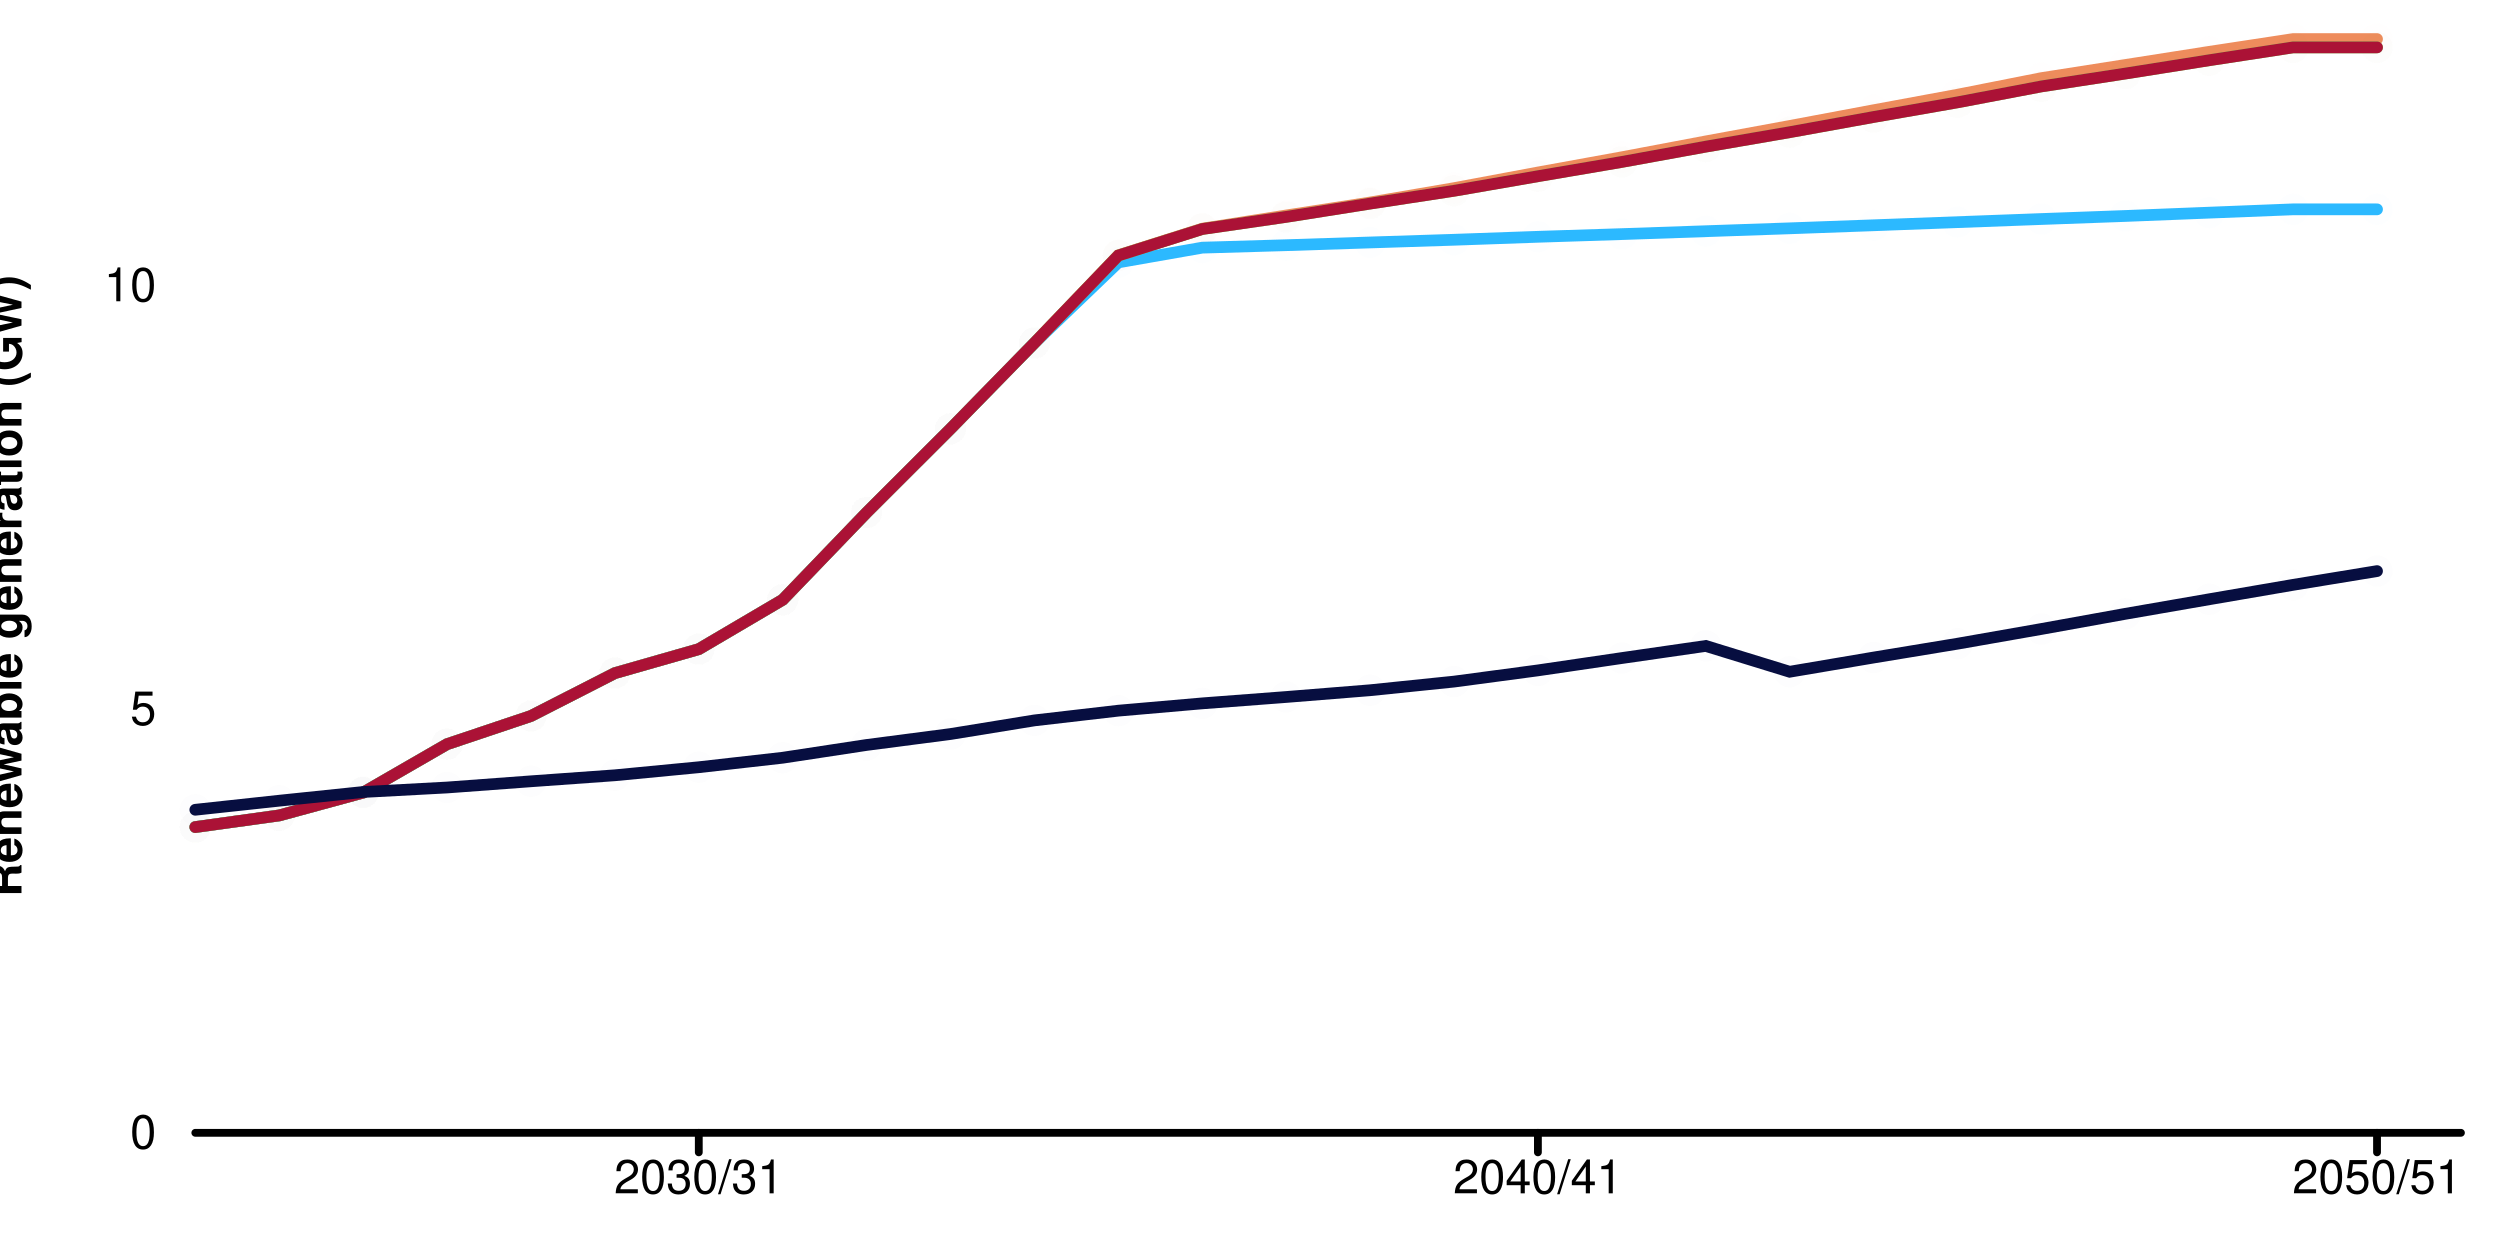
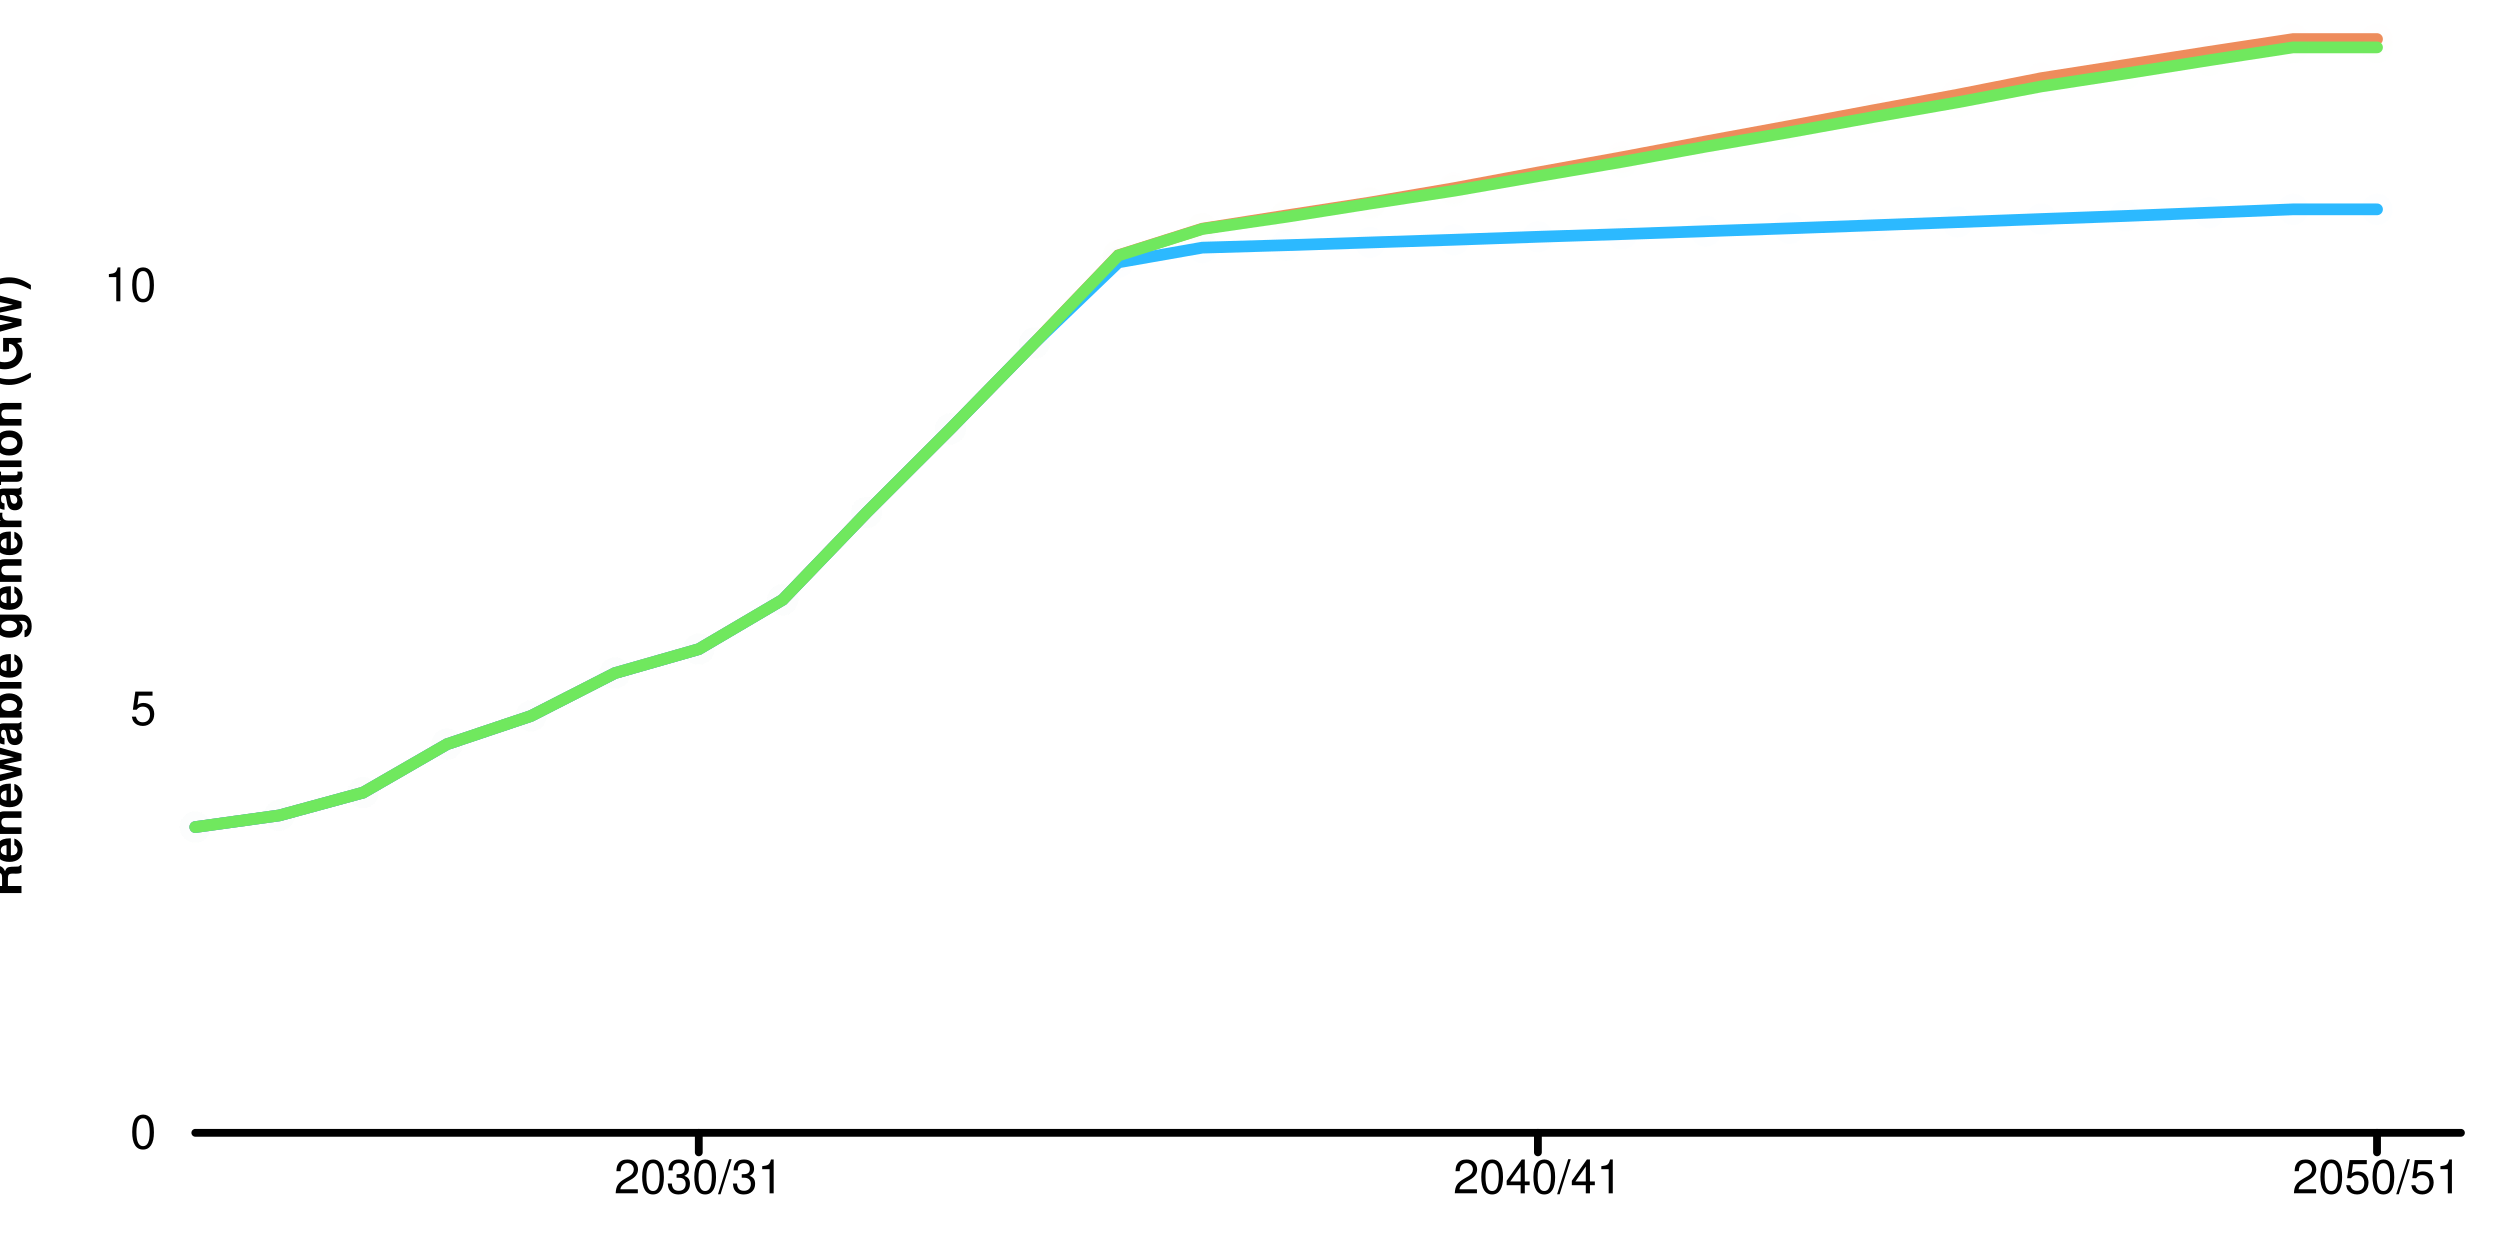
<svg xmlns="http://www.w3.org/2000/svg" width="640" height="320" viewBox="0 0 640 320" preserveAspectRatio="xMinYMin meet" overflow="visible" class="oi-chart-main" data-type="line-chart">
  <defs>
    <style>
	.series path.line { fill-opacity: 0; }
	.series path.line.dotted { stroke-dasharray: 12 20 }
	.series:hover path.line, .series.on path.line { stroke-width: 5; }
	.series .marker { opacity:0.01; }
	.series:hover .marker, .series.active .marker, .series .marker.selected { opacity:1!important; }
	.series .marker:hover, .series .marker.on { r: 6px!important; fill: black; }
	.grid { font-family: "Helvetica Neue",Helvetica,Arial,"Lucida Grande",sans-serif; }
	.grid line { stroke: rgb(0,0,0); stroke-width: 2; stroke-linecap: round; }
	.grid.grid-x text { text-anchor: middle; dominant-baseline: hanging; transform: translateY(10px); }
	.grid.grid-y text { text-anchor: end; dominant-baseline: middle; transform: translateX(-10px); }
	</style>
  </defs>
  <g class="grid grid-y">
    <line x1="50" y1="290" x2="630" y2="290" data-left="50" />
    <text x="50" y="290" text-anchor="end">0</text>
    <text x="50" y="181.557" text-anchor="end">5</text>
    <text x="50" y="73.114" text-anchor="end">10</text>
    <text style="text-anchor:middle;dominant-baseline:hanging;font-weight:bold;transform: translateY(150px) rotate(-90deg);">Renewable generation (GW)</text>
  </g>
  <g class="grid grid-x">
    <line class="tick" x1="178.889" y1="290" x2="178.889" y2="295" />
    <text x="178.889" y="290" text-anchor="middle">2030/31</text>
    <line class="tick" x1="393.704" y1="290" x2="393.704" y2="295" />
    <text x="393.704" y="290" text-anchor="middle">2040/41</text>
    <line class="tick" x1="608.519" y1="290" x2="608.519" y2="295" />
    <text x="608.519" y="290" text-anchor="middle">2050/51</text>
    <text style="text-anchor:middle;dominant-baseline:hanging;font-weight:bold;transform: translateY(150px) rotate(-90deg);" />
  </g>
  <g class="data-layer" role="table">
    <g data-scenario="electric-engagement" class="series series-1" tabindex="0" role="row" aria-label="Series: Electric Engagement" data-series="1">
      <path d="M 50.00,211.73L 71.48,208.75L 92.96,202.90L 114.44,190.51L 135.93,183.29L 157.41,172.32L 178.89,166.18L 200.37,153.54L 221.85,131.22L 243.33,109.77L 264.81,87.80L 286.30,65.35L 307.78,58.54L 329.26,55.16L 350.74,51.84L 372.22,48.17L 393.70,44.16L 415.19,40.26L 436.67,36.20L 458.15,32.25L 479.63,28.22L 501.11,24.25L 522.59,20.00L 544.07,16.64L 565.56,13.27L 587.04,10.00L 608.52,10.00" id="Electric Engagement" class="line" stroke="#EE8C5C" stroke-width="3" stroke-linecap="round" />
      <circle class="marker" cx="50.00" cy="211.73" data-y="3.609" data-x="2024/25" data-i="0" data-series="1" r="4" fill="#EE8C5C" roll="cell" />
      <circle class="marker" cx="71.48" cy="208.75" data-y="3.746" data-x="2025/26" data-i="1" data-series="1" r="4" fill="#EE8C5C" roll="cell" />
      <circle class="marker" cx="92.96" cy="202.90" data-y="4.016" data-x="2026/27" data-i="2" data-series="1" r="4" fill="#EE8C5C" roll="cell" />
      <circle class="marker" cx="114.44" cy="190.51" data-y="4.587" data-x="2027/28" data-i="3" data-series="1" r="4" fill="#EE8C5C" roll="cell" />
      <circle class="marker" cx="135.93" cy="183.29" data-y="4.920" data-x="2028/29" data-i="4" data-series="1" r="4" fill="#EE8C5C" roll="cell" />
      <circle class="marker" cx="157.41" cy="172.32" data-y="5.426" data-x="2029/30" data-i="5" data-series="1" r="4" fill="#EE8C5C" roll="cell" />
      <circle class="marker" cx="178.89" cy="166.18" data-y="5.709" data-x="2030/31" data-i="6" data-series="1" r="4" fill="#EE8C5C" roll="cell" />
      <circle class="marker" cx="200.37" cy="153.54" data-y="6.292" data-x="2031/32" data-i="7" data-series="1" r="4" fill="#EE8C5C" roll="cell" />
      <circle class="marker" cx="221.85" cy="131.22" data-y="7.321" data-x="2032/33" data-i="8" data-series="1" r="4" fill="#EE8C5C" roll="cell" />
      <circle class="marker" cx="243.33" cy="109.77" data-y="8.310" data-x="2033/34" data-i="9" data-series="1" r="4" fill="#EE8C5C" roll="cell" />
      <circle class="marker" cx="264.81" cy="87.80" data-y="9.323" data-x="2034/35" data-i="10" data-series="1" r="4" fill="#EE8C5C" roll="cell" />
      <circle class="marker" cx="286.30" cy="65.35" data-y="10.358" data-x="2035/36" data-i="11" data-series="1" r="4" fill="#EE8C5C" roll="cell" />
      <circle class="marker" cx="307.78" cy="58.54" data-y="10.672" data-x="2036/37" data-i="12" data-series="1" r="4" fill="#EE8C5C" roll="cell" />
      <circle class="marker" cx="329.26" cy="55.16" data-y="10.828" data-x="2037/38" data-i="13" data-series="1" r="4" fill="#EE8C5C" roll="cell" />
      <circle class="marker" cx="350.74" cy="51.84" data-y="10.981" data-x="2038/39" data-i="14" data-series="1" r="4" fill="#EE8C5C" roll="cell" />
      <circle class="marker" cx="372.22" cy="48.17" data-y="11.150" data-x="2039/40" data-i="15" data-series="1" r="4" fill="#EE8C5C" roll="cell" />
      <circle class="marker" cx="393.70" cy="44.16" data-y="11.335" data-x="2040/41" data-i="16" data-series="1" r="4" fill="#EE8C5C" roll="cell" />
      <circle class="marker" cx="415.19" cy="40.26" data-y="11.515" data-x="2041/42" data-i="17" data-series="1" r="4" fill="#EE8C5C" roll="cell" />
      <circle class="marker" cx="436.67" cy="36.20" data-y="11.702" data-x="2042/43" data-i="18" data-series="1" r="4" fill="#EE8C5C" roll="cell" />
      <circle class="marker" cx="458.15" cy="32.25" data-y="11.884" data-x="2043/44" data-i="19" data-series="1" r="4" fill="#EE8C5C" roll="cell" />
      <circle class="marker" cx="479.63" cy="28.22" data-y="12.070" data-x="2044/45" data-i="20" data-series="1" r="4" fill="#EE8C5C" roll="cell" />
      <circle class="marker" cx="501.11" cy="24.25" data-y="12.253" data-x="2045/46" data-i="21" data-series="1" r="4" fill="#EE8C5C" roll="cell" />
      <circle class="marker" cx="522.59" cy="20.00" data-y="12.449" data-x="2046/47" data-i="22" data-series="1" r="4" fill="#EE8C5C" roll="cell" />
      <circle class="marker" cx="544.07" cy="16.64" data-y="12.604" data-x="2047/48" data-i="23" data-series="1" r="4" fill="#EE8C5C" roll="cell" />
      <circle class="marker" cx="565.56" cy="13.27" data-y="12.759" data-x="2048/49" data-i="24" data-series="1" r="4" fill="#EE8C5C" roll="cell" />
      <circle class="marker" cx="587.04" cy="10.00" data-y="12.910" data-x="2049/50" data-i="25" data-series="1" r="4" fill="#EE8C5C" roll="cell" />
      <circle class="marker" cx="608.52" cy="10.00" data-y="12.910" data-x="2050/51" data-i="26" data-series="1" r="4" fill="#EE8C5C" roll="cell" />
    </g>
    <g data-scenario="hydrogen-evolution" class="series series-2" tabindex="0" role="row" aria-label="Series: Hydrogen Evolution" data-series="2">
      <path d="M 50.00,211.73L 71.48,208.75L 92.96,202.90L 114.44,190.51L 135.93,183.29L 157.41,172.32L 178.89,166.18L 200.37,153.54L 221.85,131.22L 243.33,109.77L 264.81,87.80L 286.30,67.17L 307.78,63.40L 329.26,62.77L 350.74,62.07L 372.22,61.38L 393.70,60.62L 415.19,59.93L 436.67,59.19L 458.15,58.45L 479.63,57.67L 501.11,56.87L 522.59,56.07L 544.07,55.29L 565.56,54.44L 587.04,53.59L 608.52,53.59" id="Hydrogen Evolution" class="line" stroke="#2CB9FF" stroke-width="3" stroke-linecap="round" />
      <circle class="marker" cx="50.00" cy="211.73" data-y="3.609" data-x="2024/25" data-i="0" data-series="2" r="4" fill="#2CB9FF" roll="cell" />
      <circle class="marker" cx="71.48" cy="208.75" data-y="3.746" data-x="2025/26" data-i="1" data-series="2" r="4" fill="#2CB9FF" roll="cell" />
      <circle class="marker" cx="92.96" cy="202.90" data-y="4.016" data-x="2026/27" data-i="2" data-series="2" r="4" fill="#2CB9FF" roll="cell" />
      <circle class="marker" cx="114.44" cy="190.51" data-y="4.587" data-x="2027/28" data-i="3" data-series="2" r="4" fill="#2CB9FF" roll="cell" />
      <circle class="marker" cx="135.93" cy="183.29" data-y="4.920" data-x="2028/29" data-i="4" data-series="2" r="4" fill="#2CB9FF" roll="cell" />
      <circle class="marker" cx="157.41" cy="172.32" data-y="5.426" data-x="2029/30" data-i="5" data-series="2" r="4" fill="#2CB9FF" roll="cell" />
      <circle class="marker" cx="178.89" cy="166.18" data-y="5.709" data-x="2030/31" data-i="6" data-series="2" r="4" fill="#2CB9FF" roll="cell" />
      <circle class="marker" cx="200.37" cy="153.54" data-y="6.292" data-x="2031/32" data-i="7" data-series="2" r="4" fill="#2CB9FF" roll="cell" />
      <circle class="marker" cx="221.85" cy="131.22" data-y="7.321" data-x="2032/33" data-i="8" data-series="2" r="4" fill="#2CB9FF" roll="cell" />
      <circle class="marker" cx="243.33" cy="109.77" data-y="8.310" data-x="2033/34" data-i="9" data-series="2" r="4" fill="#2CB9FF" roll="cell" />
      <circle class="marker" cx="264.81" cy="87.80" data-y="9.323" data-x="2034/35" data-i="10" data-series="2" r="4" fill="#2CB9FF" roll="cell" />
      <circle class="marker" cx="286.30" cy="67.17" data-y="10.274" data-x="2035/36" data-i="11" data-series="2" r="4" fill="#2CB9FF" roll="cell" />
      <circle class="marker" cx="307.78" cy="63.40" data-y="10.448" data-x="2036/37" data-i="12" data-series="2" r="4" fill="#2CB9FF" roll="cell" />
      <circle class="marker" cx="329.26" cy="62.77" data-y="10.477" data-x="2037/38" data-i="13" data-series="2" r="4" fill="#2CB9FF" roll="cell" />
      <circle class="marker" cx="350.74" cy="62.07" data-y="10.509" data-x="2038/39" data-i="14" data-series="2" r="4" fill="#2CB9FF" roll="cell" />
      <circle class="marker" cx="372.22" cy="61.38" data-y="10.541" data-x="2039/40" data-i="15" data-series="2" r="4" fill="#2CB9FF" roll="cell" />
      <circle class="marker" cx="393.70" cy="60.62" data-y="10.576" data-x="2040/41" data-i="16" data-series="2" r="4" fill="#2CB9FF" roll="cell" />
      <circle class="marker" cx="415.19" cy="59.93" data-y="10.608" data-x="2041/42" data-i="17" data-series="2" r="4" fill="#2CB9FF" roll="cell" />
      <circle class="marker" cx="436.67" cy="59.19" data-y="10.642" data-x="2042/43" data-i="18" data-series="2" r="4" fill="#2CB9FF" roll="cell" />
      <circle class="marker" cx="458.15" cy="58.45" data-y="10.676" data-x="2043/44" data-i="19" data-series="2" r="4" fill="#2CB9FF" roll="cell" />
      <circle class="marker" cx="479.63" cy="57.67" data-y="10.712" data-x="2044/45" data-i="20" data-series="2" r="4" fill="#2CB9FF" roll="cell" />
      <circle class="marker" cx="501.11" cy="56.87" data-y="10.749" data-x="2045/46" data-i="21" data-series="2" r="4" fill="#2CB9FF" roll="cell" />
      <circle class="marker" cx="522.59" cy="56.07" data-y="10.786" data-x="2046/47" data-i="22" data-series="2" r="4" fill="#2CB9FF" roll="cell" />
      <circle class="marker" cx="544.07" cy="55.29" data-y="10.822" data-x="2047/48" data-i="23" data-series="2" r="4" fill="#2CB9FF" roll="cell" />
      <circle class="marker" cx="565.56" cy="54.44" data-y="10.861" data-x="2048/49" data-i="24" data-series="2" r="4" fill="#2CB9FF" roll="cell" />
      <circle class="marker" cx="587.04" cy="53.59" data-y="10.900" data-x="2049/50" data-i="25" data-series="2" r="4" fill="#2CB9FF" roll="cell" />
      <circle class="marker" cx="608.52" cy="53.59" data-y="10.900" data-x="2050/51" data-i="26" data-series="2" r="4" fill="#2CB9FF" roll="cell" />
    </g>
    <g data-scenario="holistic-transition" class="series series-3" tabindex="0" role="row" aria-label="Series: Holistic Transition" data-series="3">
      <path d="M 50.00,211.73L 71.48,208.75L 92.96,202.90L 114.44,190.51L 135.93,183.29L 157.41,172.32L 178.89,166.18L 200.37,153.54L 221.85,131.22L 243.33,109.77L 264.81,87.80L 286.30,65.41L 307.78,58.63L 329.26,55.52L 350.74,52.12L 372.22,48.84L 393.70,45.11L 415.19,41.45L 436.67,37.54L 458.15,33.84L 479.63,29.95L 501.11,26.20L 522.59,22.12L 544.07,18.83L 565.56,15.42L 587.04,12.13L 608.52,12.13" id="Holistic Transition" class="line" stroke="#70E85E" stroke-width="3" stroke-linecap="round" />
      <circle class="marker" cx="50.00" cy="211.73" data-y="3.609" data-x="2024/25" data-i="0" data-series="3" r="4" fill="#70E85E" roll="cell" />
      <circle class="marker" cx="71.48" cy="208.75" data-y="3.746" data-x="2025/26" data-i="1" data-series="3" r="4" fill="#70E85E" roll="cell" />
      <circle class="marker" cx="92.96" cy="202.90" data-y="4.016" data-x="2026/27" data-i="2" data-series="3" r="4" fill="#70E85E" roll="cell" />
      <circle class="marker" cx="114.44" cy="190.51" data-y="4.587" data-x="2027/28" data-i="3" data-series="3" r="4" fill="#70E85E" roll="cell" />
      <circle class="marker" cx="135.93" cy="183.29" data-y="4.920" data-x="2028/29" data-i="4" data-series="3" r="4" fill="#70E85E" roll="cell" />
      <circle class="marker" cx="157.41" cy="172.32" data-y="5.426" data-x="2029/30" data-i="5" data-series="3" r="4" fill="#70E85E" roll="cell" />
      <circle class="marker" cx="178.89" cy="166.18" data-y="5.709" data-x="2030/31" data-i="6" data-series="3" r="4" fill="#70E85E" roll="cell" />
      <circle class="marker" cx="200.37" cy="153.54" data-y="6.292" data-x="2031/32" data-i="7" data-series="3" r="4" fill="#70E85E" roll="cell" />
      <circle class="marker" cx="221.85" cy="131.22" data-y="7.321" data-x="2032/33" data-i="8" data-series="3" r="4" fill="#70E85E" roll="cell" />
      <circle class="marker" cx="243.33" cy="109.77" data-y="8.310" data-x="2033/34" data-i="9" data-series="3" r="4" fill="#70E85E" roll="cell" />
      <circle class="marker" cx="264.81" cy="87.80" data-y="9.323" data-x="2034/35" data-i="10" data-series="3" r="4" fill="#70E85E" roll="cell" />
      <circle class="marker" cx="286.30" cy="65.41" data-y="10.355" data-x="2035/36" data-i="11" data-series="3" r="4" fill="#70E85E" roll="cell" />
      <circle class="marker" cx="307.78" cy="58.63" data-y="10.668" data-x="2036/37" data-i="12" data-series="3" r="4" fill="#70E85E" roll="cell" />
      <circle class="marker" cx="329.26" cy="55.52" data-y="10.811" data-x="2037/38" data-i="13" data-series="3" r="4" fill="#70E85E" roll="cell" />
      <circle class="marker" cx="350.74" cy="52.12" data-y="10.968" data-x="2038/39" data-i="14" data-series="3" r="4" fill="#70E85E" roll="cell" />
      <circle class="marker" cx="372.22" cy="48.84" data-y="11.119" data-x="2039/40" data-i="15" data-series="3" r="4" fill="#70E85E" roll="cell" />
      <circle class="marker" cx="393.70" cy="45.11" data-y="11.291" data-x="2040/41" data-i="16" data-series="3" r="4" fill="#70E85E" roll="cell" />
      <circle class="marker" cx="415.19" cy="41.45" data-y="11.460" data-x="2041/42" data-i="17" data-series="3" r="4" fill="#70E85E" roll="cell" />
      <circle class="marker" cx="436.67" cy="37.54" data-y="11.640" data-x="2042/43" data-i="18" data-series="3" r="4" fill="#70E85E" roll="cell" />
      <circle class="marker" cx="458.15" cy="33.84" data-y="11.811" data-x="2043/44" data-i="19" data-series="3" r="4" fill="#70E85E" roll="cell" />
      <circle class="marker" cx="479.63" cy="29.95" data-y="11.990" data-x="2044/45" data-i="20" data-series="3" r="4" fill="#70E85E" roll="cell" />
      <circle class="marker" cx="501.11" cy="26.20" data-y="12.163" data-x="2045/46" data-i="21" data-series="3" r="4" fill="#70E85E" roll="cell" />
      <circle class="marker" cx="522.59" cy="22.12" data-y="12.351" data-x="2046/47" data-i="22" data-series="3" r="4" fill="#70E85E" roll="cell" />
      <circle class="marker" cx="544.07" cy="18.83" data-y="12.503" data-x="2047/48" data-i="23" data-series="3" r="4" fill="#70E85E" roll="cell" />
      <circle class="marker" cx="565.56" cy="15.42" data-y="12.660" data-x="2048/49" data-i="24" data-series="3" r="4" fill="#70E85E" roll="cell" />
      <circle class="marker" cx="587.04" cy="12.13" data-y="12.812" data-x="2049/50" data-i="25" data-series="3" r="4" fill="#70E85E" roll="cell" />
      <circle class="marker" cx="608.52" cy="12.13" data-y="12.812" data-x="2050/51" data-i="26" data-series="3" r="4" fill="#70E85E" roll="cell" />
    </g>
-     <g data-scenario="npg-reference-scenario" class="series series-4" tabindex="0" role="row" aria-label="Series: NPg Reference Scenario" data-series="4">
-       <path d="M 50.00,211.73L 71.48,208.75L 92.96,202.90L 114.44,190.51L 135.93,183.29L 157.41,172.32L 178.89,166.18L 200.37,153.54L 221.85,131.22L 243.33,109.77L 264.81,87.80L 286.30,65.41L 307.78,58.63L 329.26,55.52L 350.74,52.12L 372.22,48.84L 393.70,45.11L 415.19,41.45L 436.67,37.54L 458.15,33.84L 479.63,29.95L 501.11,26.20L 522.59,22.12L 544.07,18.83L 565.56,15.42L 587.04,12.13L 608.52,12.13" id="NPg Reference Scenario" class="line" stroke="#ab1236" stroke-width="3" stroke-linecap="round" />
-       <circle class="marker" cx="50.00" cy="211.73" data-y="3.609" data-x="2024/25" data-i="0" data-series="4" r="4" fill="#ab1236" roll="cell" />
-       <circle class="marker" cx="71.48" cy="208.75" data-y="3.746" data-x="2025/26" data-i="1" data-series="4" r="4" fill="#ab1236" roll="cell" />
-       <circle class="marker" cx="92.96" cy="202.90" data-y="4.016" data-x="2026/27" data-i="2" data-series="4" r="4" fill="#ab1236" roll="cell" />
-       <circle class="marker" cx="114.44" cy="190.51" data-y="4.587" data-x="2027/28" data-i="3" data-series="4" r="4" fill="#ab1236" roll="cell" />
-       <circle class="marker" cx="135.93" cy="183.29" data-y="4.920" data-x="2028/29" data-i="4" data-series="4" r="4" fill="#ab1236" roll="cell" />
-       <circle class="marker" cx="157.41" cy="172.32" data-y="5.426" data-x="2029/30" data-i="5" data-series="4" r="4" fill="#ab1236" roll="cell" />
-       <circle class="marker" cx="178.89" cy="166.18" data-y="5.709" data-x="2030/31" data-i="6" data-series="4" r="4" fill="#ab1236" roll="cell" />
-       <circle class="marker" cx="200.37" cy="153.54" data-y="6.292" data-x="2031/32" data-i="7" data-series="4" r="4" fill="#ab1236" roll="cell" />
-       <circle class="marker" cx="221.85" cy="131.22" data-y="7.321" data-x="2032/33" data-i="8" data-series="4" r="4" fill="#ab1236" roll="cell" />
-       <circle class="marker" cx="243.33" cy="109.77" data-y="8.310" data-x="2033/34" data-i="9" data-series="4" r="4" fill="#ab1236" roll="cell" />
-       <circle class="marker" cx="264.81" cy="87.80" data-y="9.323" data-x="2034/35" data-i="10" data-series="4" r="4" fill="#ab1236" roll="cell" />
-       <circle class="marker" cx="286.30" cy="65.41" data-y="10.355" data-x="2035/36" data-i="11" data-series="4" r="4" fill="#ab1236" roll="cell" />
-       <circle class="marker" cx="307.78" cy="58.63" data-y="10.668" data-x="2036/37" data-i="12" data-series="4" r="4" fill="#ab1236" roll="cell" />
-       <circle class="marker" cx="329.26" cy="55.52" data-y="10.811" data-x="2037/38" data-i="13" data-series="4" r="4" fill="#ab1236" roll="cell" />
-       <circle class="marker" cx="350.74" cy="52.12" data-y="10.968" data-x="2038/39" data-i="14" data-series="4" r="4" fill="#ab1236" roll="cell" />
-       <circle class="marker" cx="372.22" cy="48.84" data-y="11.119" data-x="2039/40" data-i="15" data-series="4" r="4" fill="#ab1236" roll="cell" />
-       <circle class="marker" cx="393.70" cy="45.11" data-y="11.291" data-x="2040/41" data-i="16" data-series="4" r="4" fill="#ab1236" roll="cell" />
-       <circle class="marker" cx="415.19" cy="41.45" data-y="11.460" data-x="2041/42" data-i="17" data-series="4" r="4" fill="#ab1236" roll="cell" />
-       <circle class="marker" cx="436.67" cy="37.54" data-y="11.640" data-x="2042/43" data-i="18" data-series="4" r="4" fill="#ab1236" roll="cell" />
-       <circle class="marker" cx="458.15" cy="33.84" data-y="11.811" data-x="2043/44" data-i="19" data-series="4" r="4" fill="#ab1236" roll="cell" />
-       <circle class="marker" cx="479.63" cy="29.95" data-y="11.990" data-x="2044/45" data-i="20" data-series="4" r="4" fill="#ab1236" roll="cell" />
-       <circle class="marker" cx="501.11" cy="26.20" data-y="12.163" data-x="2045/46" data-i="21" data-series="4" r="4" fill="#ab1236" roll="cell" />
-       <circle class="marker" cx="522.59" cy="22.12" data-y="12.351" data-x="2046/47" data-i="22" data-series="4" r="4" fill="#ab1236" roll="cell" />
-       <circle class="marker" cx="544.07" cy="18.83" data-y="12.503" data-x="2047/48" data-i="23" data-series="4" r="4" fill="#ab1236" roll="cell" />
-       <circle class="marker" cx="565.56" cy="15.42" data-y="12.660" data-x="2048/49" data-i="24" data-series="4" r="4" fill="#ab1236" roll="cell" />
-       <circle class="marker" cx="587.04" cy="12.13" data-y="12.812" data-x="2049/50" data-i="25" data-series="4" r="4" fill="#ab1236" roll="cell" />
-       <circle class="marker" cx="608.52" cy="12.13" data-y="12.812" data-x="2050/51" data-i="26" data-series="4" r="4" fill="#ab1236" roll="cell" />
-     </g>
-     <g data-scenario="falling-behind" class="series series-5" tabindex="0" role="row" aria-label="Series: Falling Behind" data-series="5">
-       <path d="M 50.00,207.30L 71.48,204.98L 92.96,202.75L 114.44,201.60L 135.93,200.01L 157.41,198.47L 178.89,196.41L 200.37,193.98L 221.85,190.71L 243.33,187.91L 264.81,184.42L 286.30,181.93L 307.78,180.06L 329.26,178.43L 350.74,176.70L 372.22,174.49L 393.70,171.62L 415.19,168.46L 436.67,165.36L 458.15,171.97L 479.63,168.33L 501.11,164.79L 522.59,161.02L 544.07,157.14L 565.56,153.41L 587.04,149.72L 608.52,146.20" id="Falling Behind" class="line" stroke="#070E40" stroke-width="3" stroke-linecap="round" />
-       <circle class="marker" cx="50.00" cy="207.30" data-y="3.813" data-x="2024/25" data-i="0" data-series="5" r="4" fill="#070E40" roll="cell" />
-       <circle class="marker" cx="71.48" cy="204.98" data-y="3.920" data-x="2025/26" data-i="1" data-series="5" r="4" fill="#070E40" roll="cell" />
-       <circle class="marker" cx="92.96" cy="202.75" data-y="4.023" data-x="2026/27" data-i="2" data-series="5" r="4" fill="#070E40" roll="cell" />
-       <circle class="marker" cx="114.44" cy="201.60" data-y="4.076" data-x="2027/28" data-i="3" data-series="5" r="4" fill="#070E40" roll="cell" />
-       <circle class="marker" cx="135.93" cy="200.01" data-y="4.149" data-x="2028/29" data-i="4" data-series="5" r="4" fill="#070E40" roll="cell" />
-       <circle class="marker" cx="157.41" cy="198.47" data-y="4.220" data-x="2029/30" data-i="5" data-series="5" r="4" fill="#070E40" roll="cell" />
-       <circle class="marker" cx="178.89" cy="196.41" data-y="4.315" data-x="2030/31" data-i="6" data-series="5" r="4" fill="#070E40" roll="cell" />
-       <circle class="marker" cx="200.37" cy="193.98" data-y="4.427" data-x="2031/32" data-i="7" data-series="5" r="4" fill="#070E40" roll="cell" />
-       <circle class="marker" cx="221.85" cy="190.71" data-y="4.578" data-x="2032/33" data-i="8" data-series="5" r="4" fill="#070E40" roll="cell" />
-       <circle class="marker" cx="243.33" cy="187.91" data-y="4.707" data-x="2033/34" data-i="9" data-series="5" r="4" fill="#070E40" roll="cell" />
-       <circle class="marker" cx="264.81" cy="184.42" data-y="4.868" data-x="2034/35" data-i="10" data-series="5" r="4" fill="#070E40" roll="cell" />
-       <circle class="marker" cx="286.30" cy="181.93" data-y="4.983" data-x="2035/36" data-i="11" data-series="5" r="4" fill="#070E40" roll="cell" />
-       <circle class="marker" cx="307.78" cy="180.06" data-y="5.069" data-x="2036/37" data-i="12" data-series="5" r="4" fill="#070E40" roll="cell" />
-       <circle class="marker" cx="329.26" cy="178.43" data-y="5.144" data-x="2037/38" data-i="13" data-series="5" r="4" fill="#070E40" roll="cell" />
-       <circle class="marker" cx="350.74" cy="176.70" data-y="5.224" data-x="2038/39" data-i="14" data-series="5" r="4" fill="#070E40" roll="cell" />
-       <circle class="marker" cx="372.22" cy="174.49" data-y="5.326" data-x="2039/40" data-i="15" data-series="5" r="4" fill="#070E40" roll="cell" />
-       <circle class="marker" cx="393.70" cy="171.62" data-y="5.458" data-x="2040/41" data-i="16" data-series="5" r="4" fill="#070E40" roll="cell" />
-       <circle class="marker" cx="415.19" cy="168.46" data-y="5.604" data-x="2041/42" data-i="17" data-series="5" r="4" fill="#070E40" roll="cell" />
-       <circle class="marker" cx="436.67" cy="165.36" data-y="5.747" data-x="2042/43" data-i="18" data-series="5" r="4" fill="#070E40" roll="cell" />
-       <circle class="marker" cx="458.15" cy="171.97" data-y="5.442" data-x="2043/44" data-i="19" data-series="5" r="4" fill="#070E40" roll="cell" />
-       <circle class="marker" cx="479.63" cy="168.33" data-y="5.610" data-x="2044/45" data-i="20" data-series="5" r="4" fill="#070E40" roll="cell" />
-       <circle class="marker" cx="501.11" cy="164.79" data-y="5.773" data-x="2045/46" data-i="21" data-series="5" r="4" fill="#070E40" roll="cell" />
-       <circle class="marker" cx="522.59" cy="161.02" data-y="5.947" data-x="2046/47" data-i="22" data-series="5" r="4" fill="#070E40" roll="cell" />
-       <circle class="marker" cx="544.07" cy="157.14" data-y="6.126" data-x="2047/48" data-i="23" data-series="5" r="4" fill="#070E40" roll="cell" />
-       <circle class="marker" cx="565.56" cy="153.41" data-y="6.298" data-x="2048/49" data-i="24" data-series="5" r="4" fill="#070E40" roll="cell" />
-       <circle class="marker" cx="587.04" cy="149.72" data-y="6.468" data-x="2049/50" data-i="25" data-series="5" r="4" fill="#070E40" roll="cell" />
-       <circle class="marker" cx="608.52" cy="146.20" data-y="6.630" data-x="2050/51" data-i="26" data-series="5" r="4" fill="#070E40" roll="cell" />
-     </g>
  </g>
</svg>
